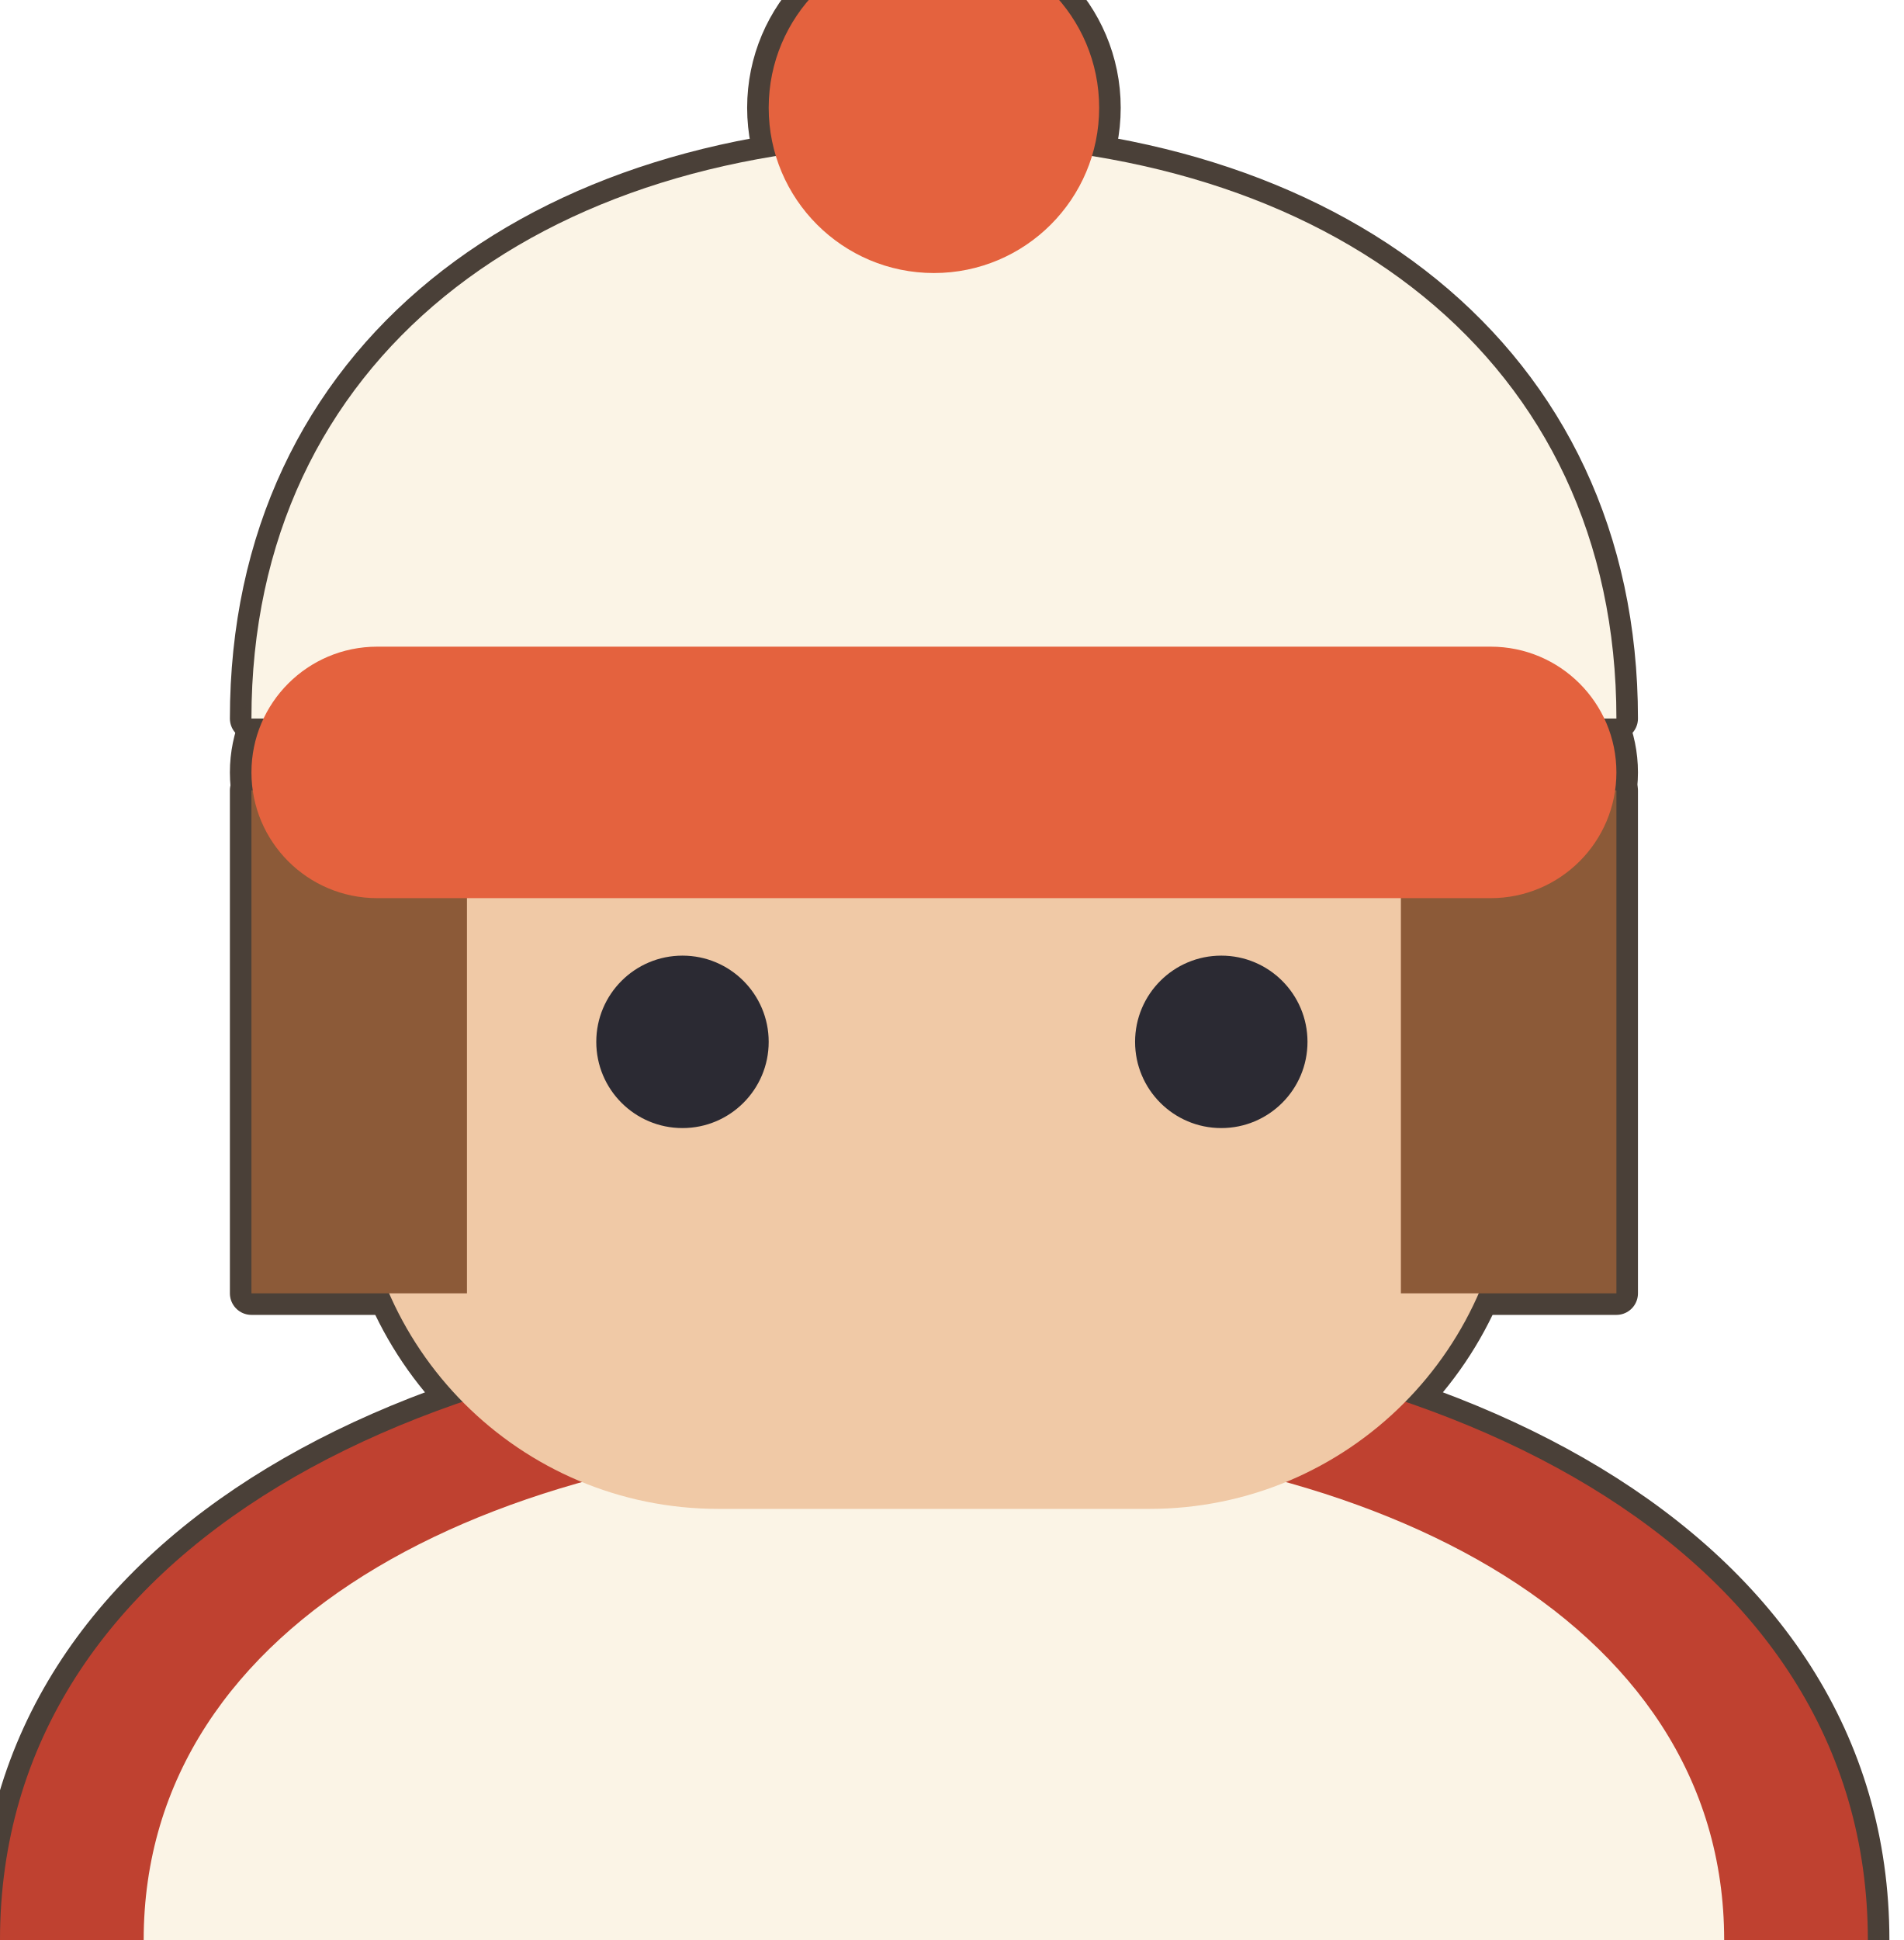
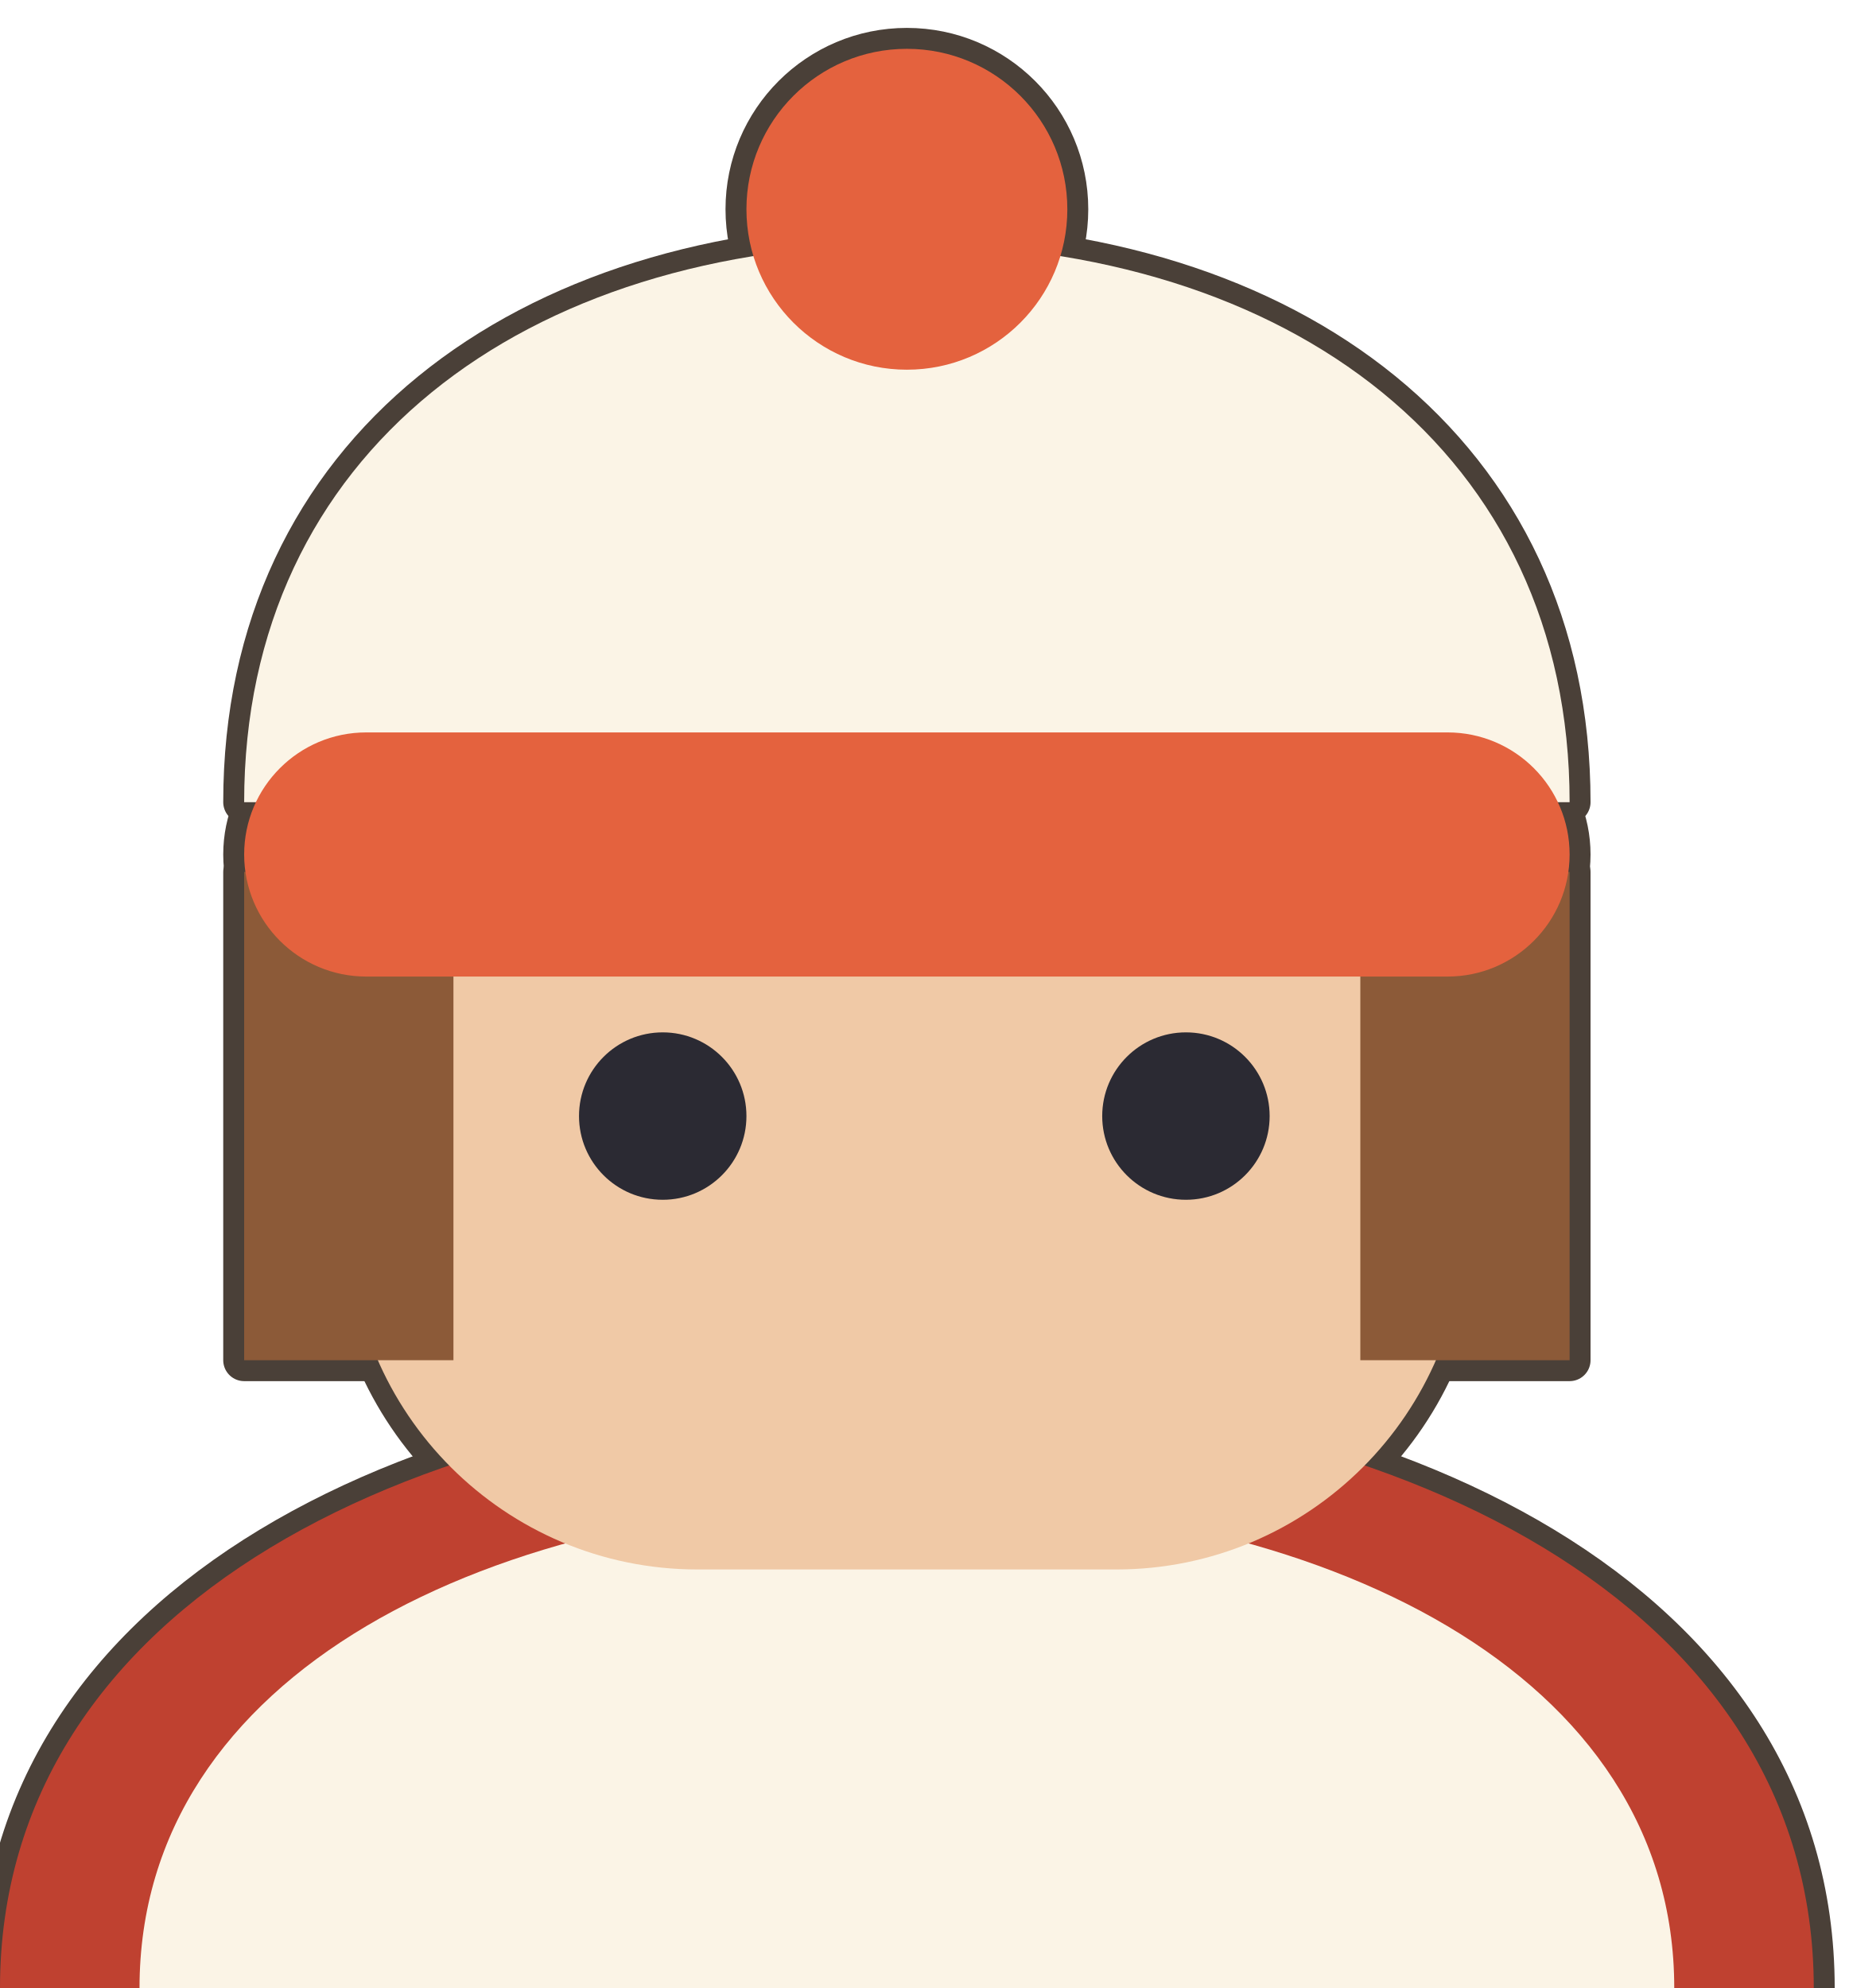
- <svg xmlns="http://www.w3.org/2000/svg" width="159" height="162" viewBox="4 0 53 54">
+ <svg xmlns="http://www.w3.org/2000/svg" width="159" height="171" viewBox="4 -3 53 57">
  <g id="paperscrape-outline" fill="#4a4038" stroke="#4a4038" stroke-width="1.2" stroke-linejoin="round" stroke-linecap="round">
    <path d="M4 54 C4 43 16 37 30 37 C44 37 56 43 56 54 Z" />
    <path d="M8 54 C8 45 18 40 30 40 C42 40 52 45 52 54 Z" />
    <rect x="14" y="9" width="32" height="33" rx="10" />
    <path d="M11 36 L11 22 L17 22 L17 36 Z" />
    <path d="M43 36 L43 22 L49 22 L49 36 Z" />
    <path d="M11 20 C11 10 19 4 30 4 C41 4 49 10 49 20 Z" />
    <rect x="11" y="18" width="38" height="7" rx="3.5" />
    <circle cx="30" cy="3" r="4.6" />
    <circle cx="23" cy="29" r="2.4" />
    <circle cx="38" cy="29" r="2.4" />
  </g>
  <path d="M4 54 C4 43 16 37 30 37 C44 37 56 43 56 54 Z" fill="#BF4130" />
  <path d="M8 54 C8 45 18 40 30 40 C42 40 52 45 52 54 Z" fill="#FBF4E6" />
  <rect x="14" y="9" width="32" height="33" rx="10" fill="#F0C9A6" />
  <path d="M11 36 L11 22 L17 22 L17 36 Z" fill="#8C5A38" />
  <path d="M43 36 L43 22 L49 22 L49 36 Z" fill="#8C5A38" />
  <path d="M11 20 C11 10 19 4 30 4 C41 4 49 10 49 20 Z" fill="#FBF4E6" />
  <rect x="11" y="18" width="38" height="7" rx="3.5" fill="#E4623E" />
  <circle cx="30" cy="3" r="4.6" fill="#E4623E" />
  <circle cx="23" cy="29" r="2.4" fill="#2B2A33" />
  <circle cx="38" cy="29" r="2.4" fill="#2B2A33" />
</svg>
